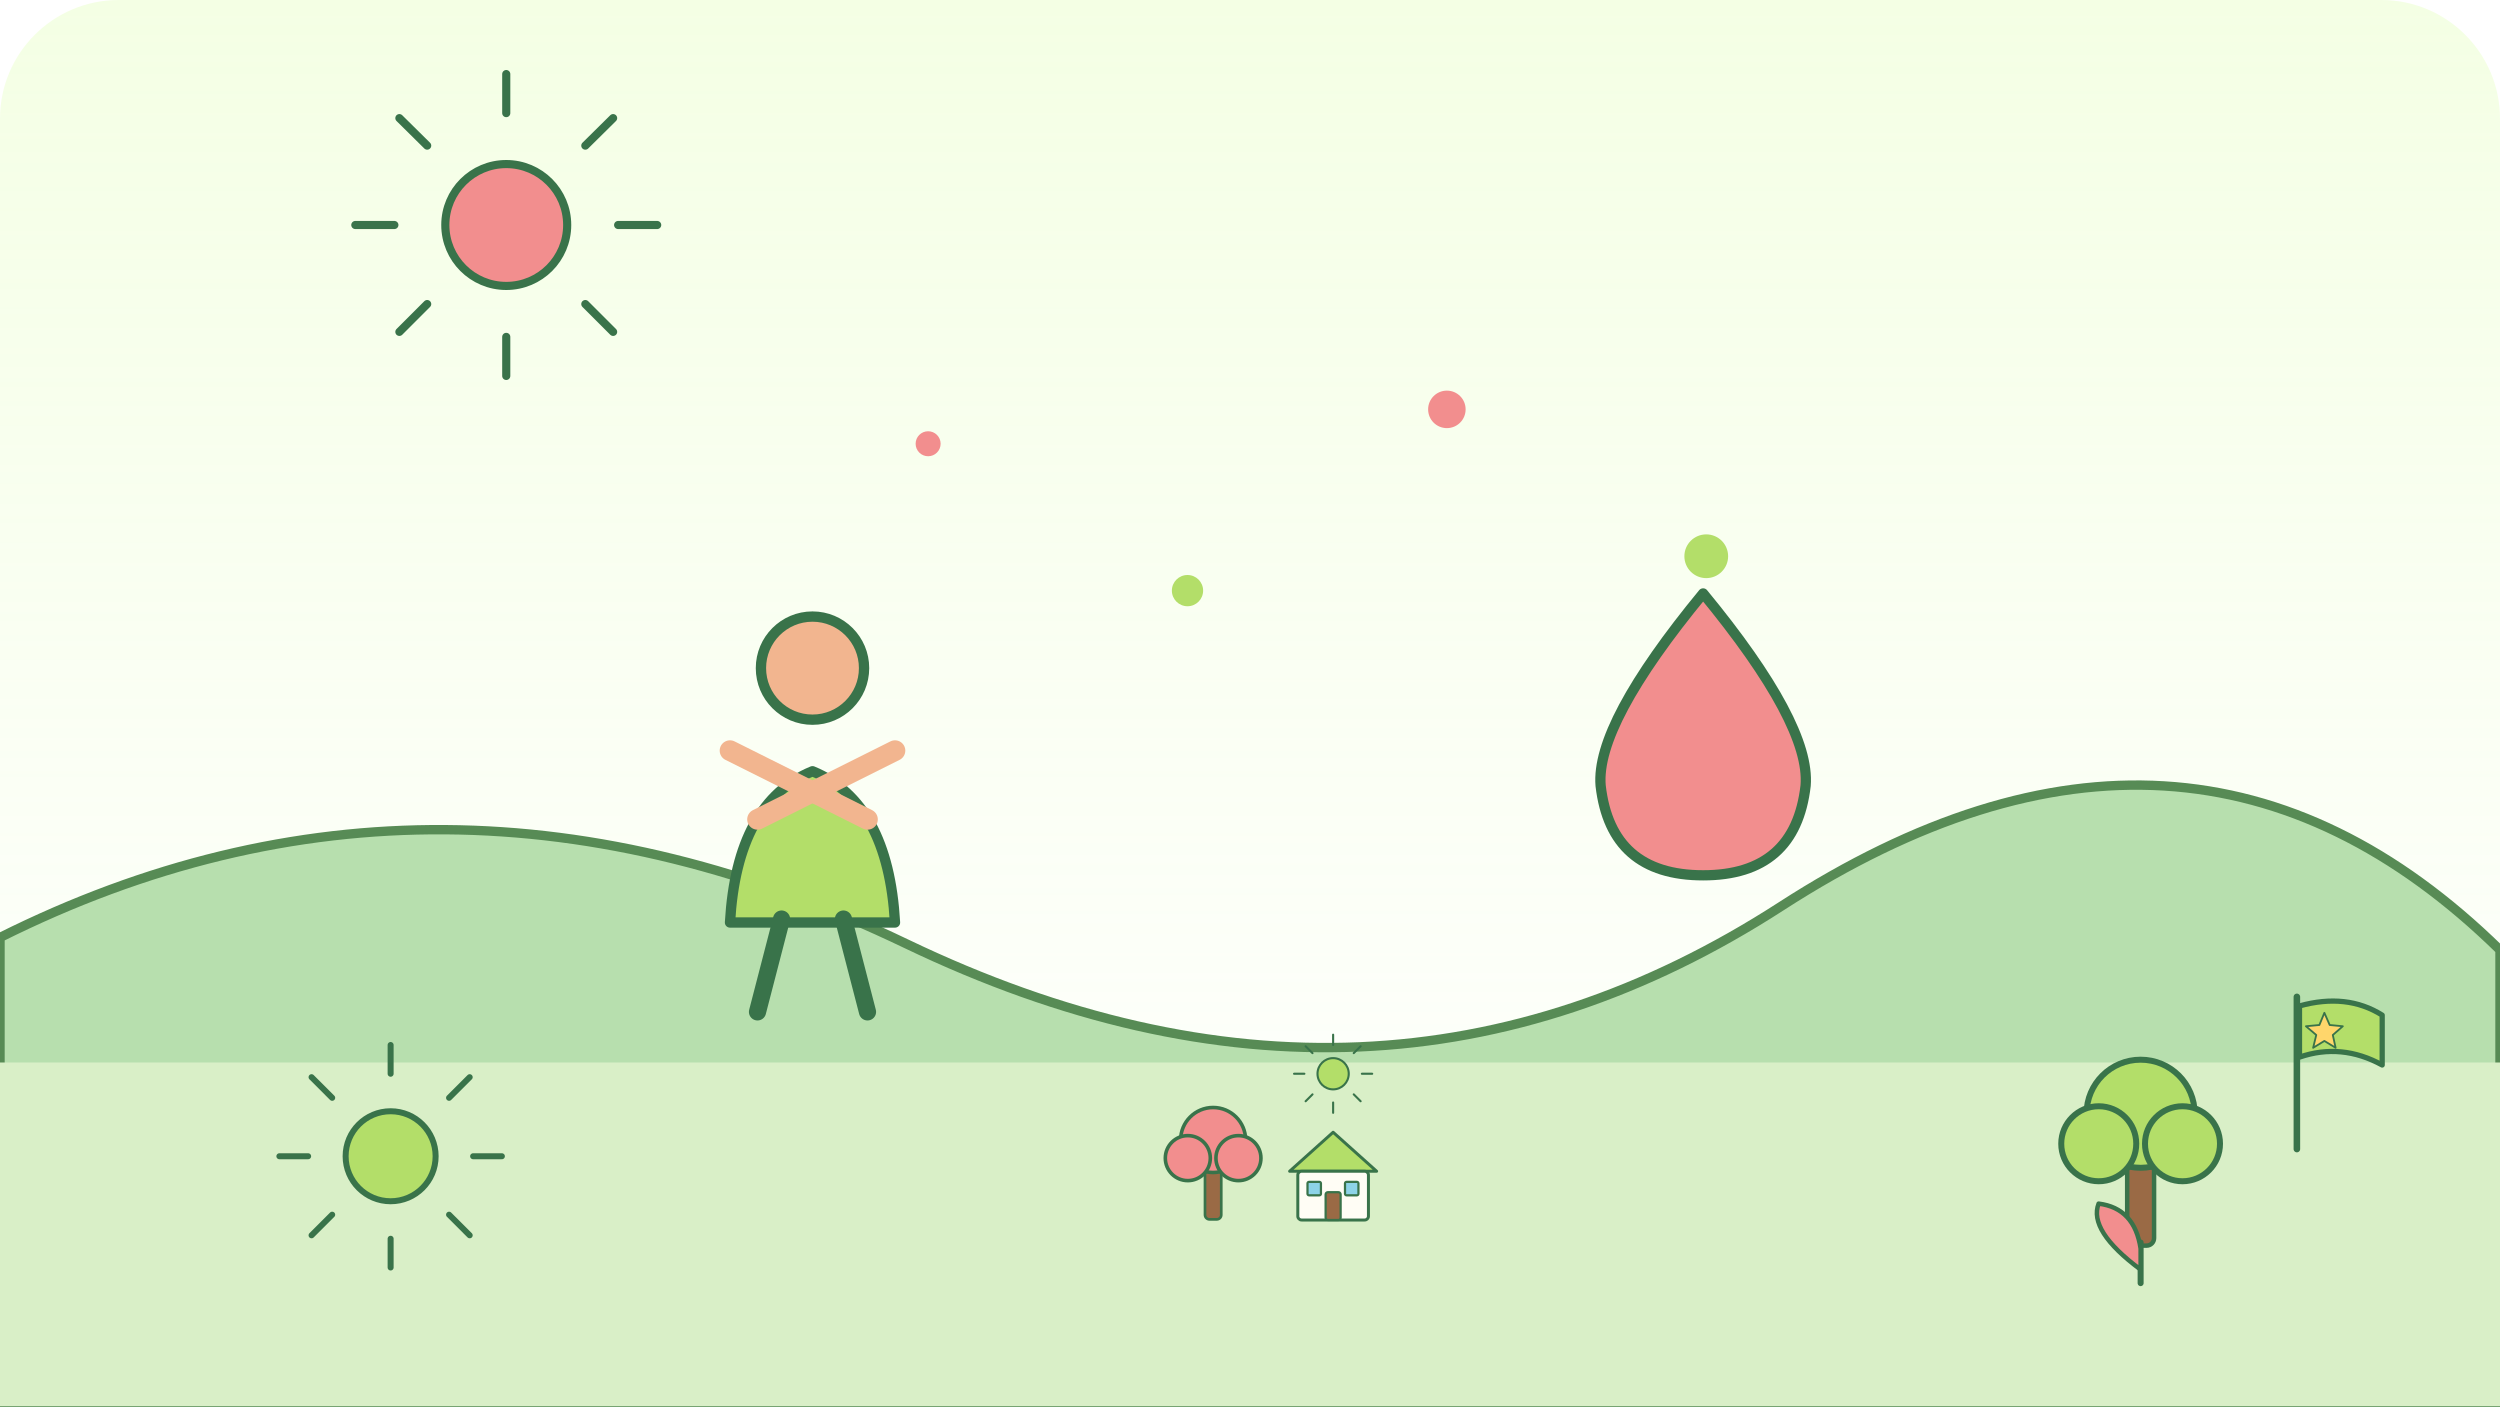
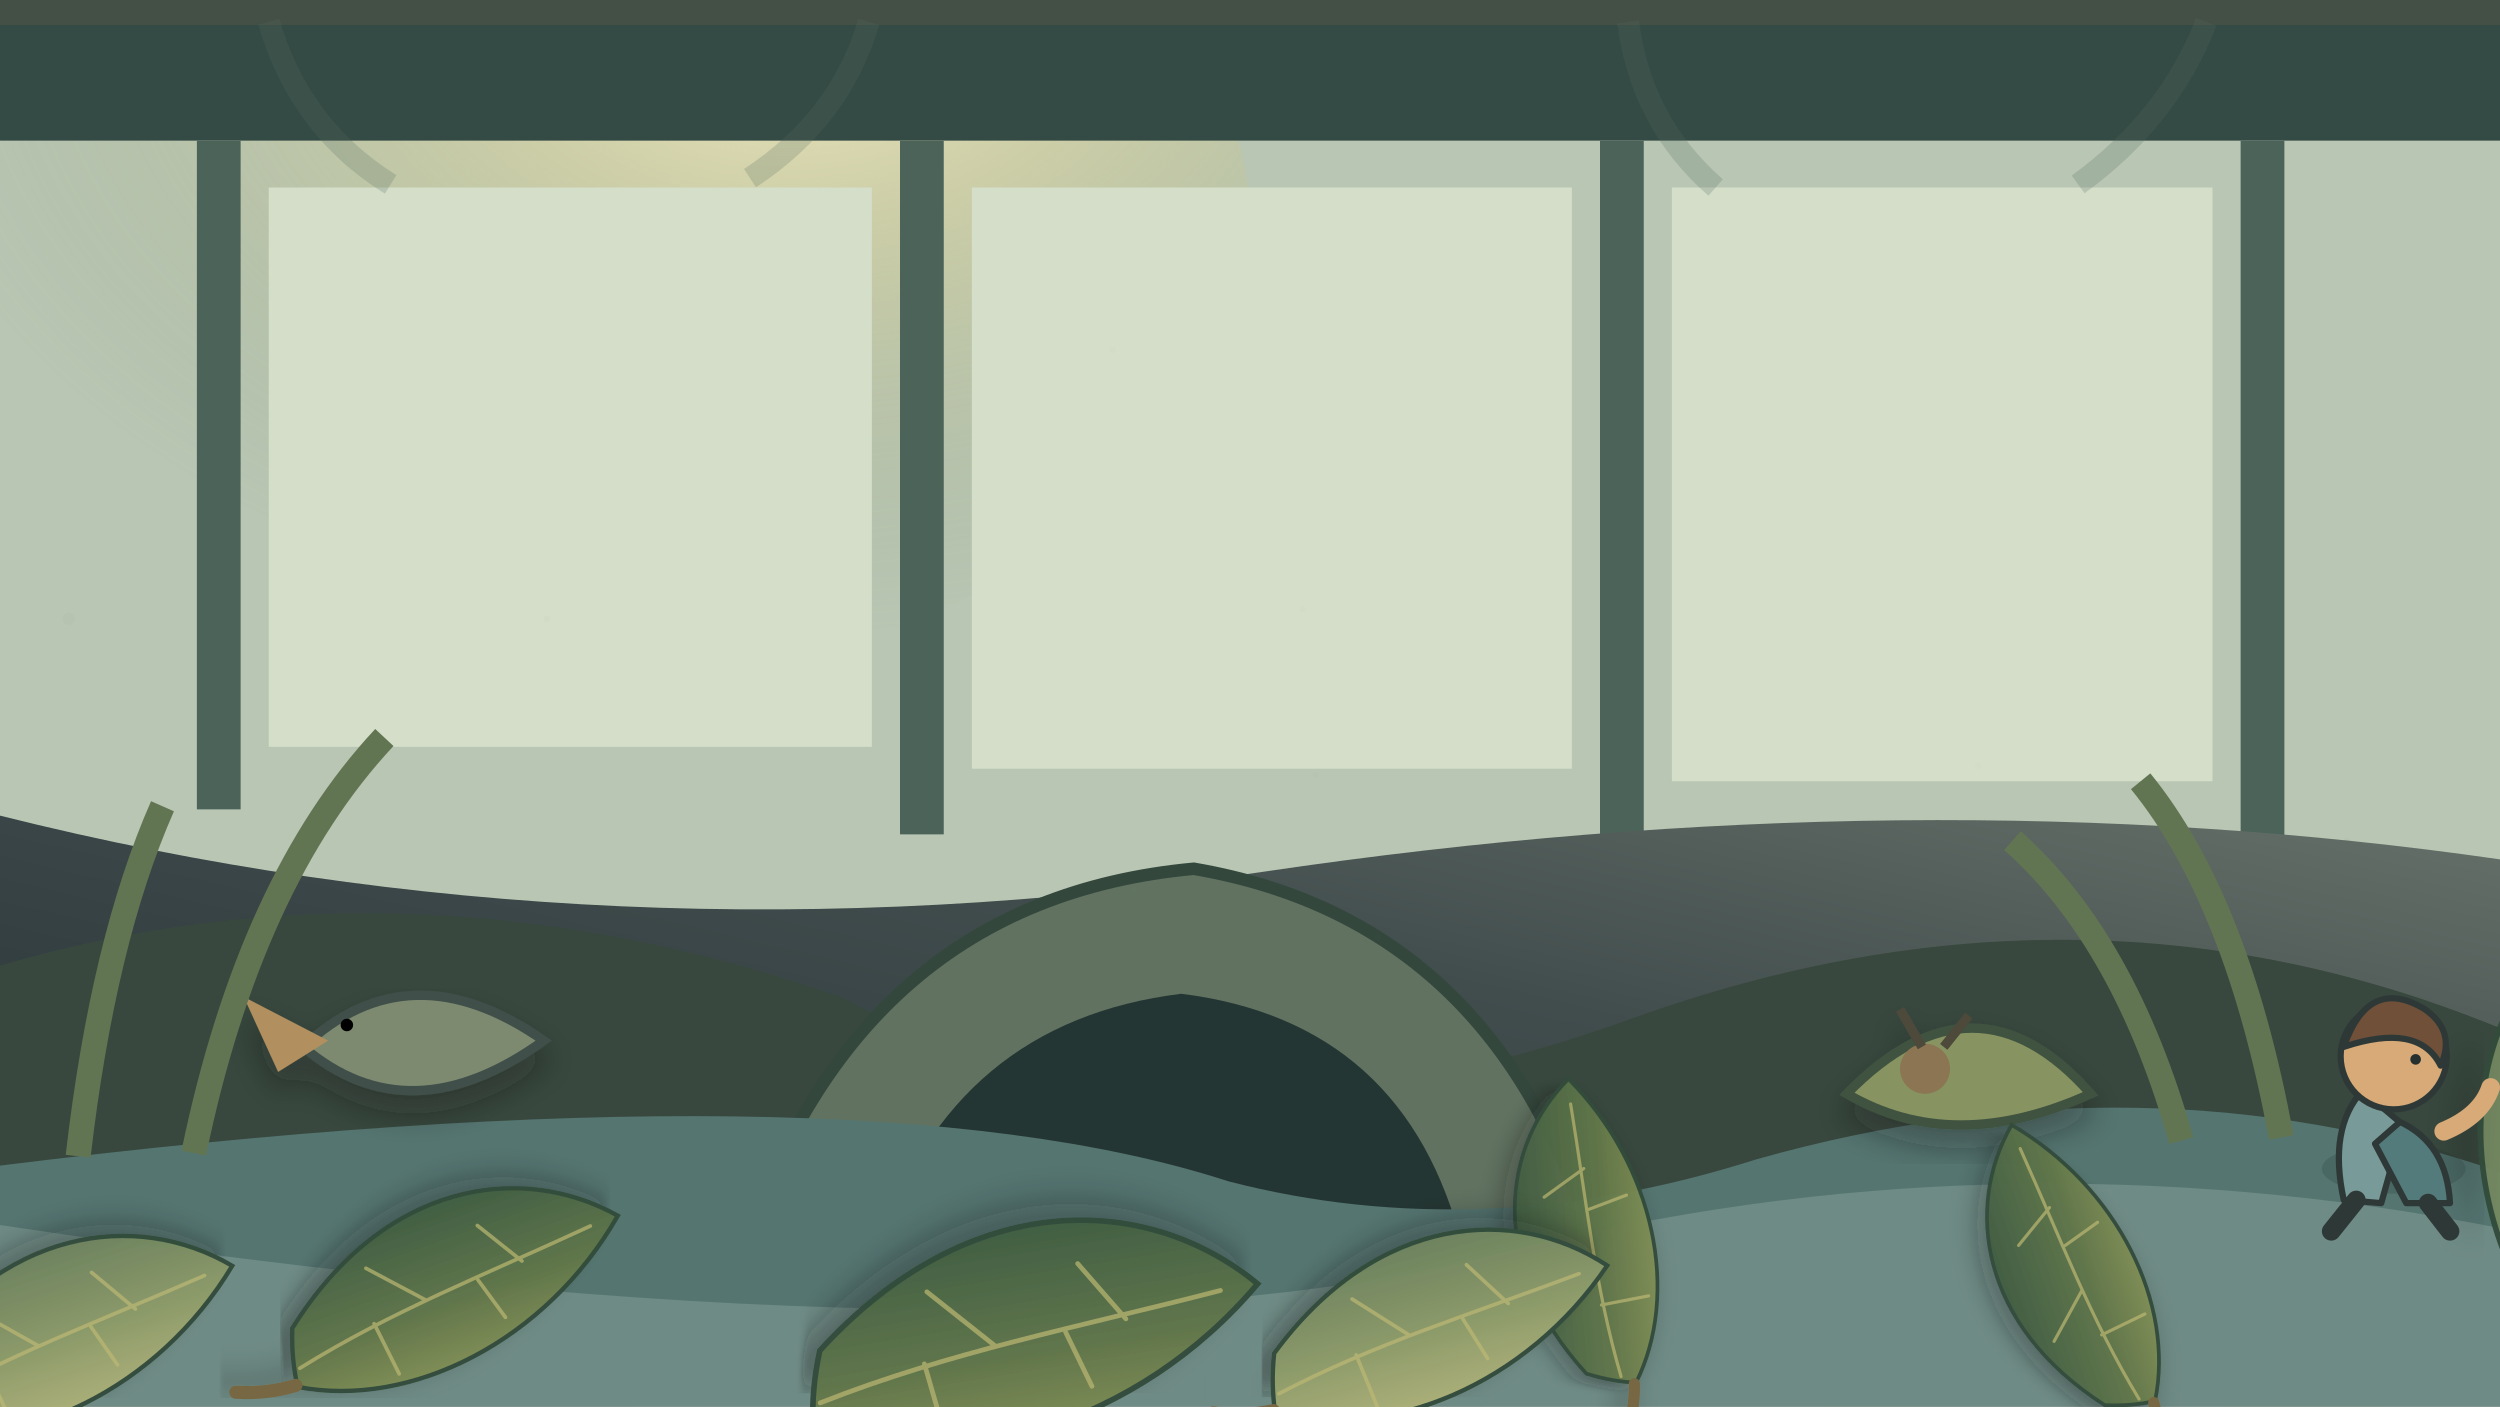
- <svg xmlns="http://www.w3.org/2000/svg" width="800" height="450" viewBox="0 0 800 450" role="img" aria-labelledby="title desc">
+ <svg xmlns="http://www.w3.org/2000/svg" width="800" height="450" viewBox="0 0 800 450">
  <defs>
-     <linearGradient id="sky" x1="0" y1="0" x2="0" y2="1">
-       <stop offset="0" stop-color="#F4FFE4" />
-       <stop offset="1" stop-color="#FFFFFF" stop-opacity="0.72" />
+     <linearGradient id="sky" x1="0" y1="0" x2="0.8" y2="1">
+       <stop offset="0" stop-color="#e8dfbb" />
+       <stop offset=".42" stop-color="#b8c59a" />
+       <stop offset="1" stop-color="#5f7766" />
    </linearGradient>
+     <linearGradient id="earth" x1="0" y1="0" x2="0" y2="1">
+       <stop stop-color="#6f7657" />
+       <stop offset=".52" stop-color="#454f43" />
+       <stop offset="1" stop-color="#252f2f" />
+     </linearGradient>
+     <linearGradient id="table" x1="0" y1="0" x2="1" y2="1">
+       <stop stop-color="#67716a" />
+       <stop offset=".35" stop-color="#414d4d" />
+       <stop offset="1" stop-color="#202b31" />
+     </linearGradient>
+     <linearGradient id="leaf" x1="0" y1="0" x2="1" y2="1">
+       <stop stop-color="#a9ad62" />
+       <stop offset=".45" stop-color="#607549" />
+       <stop offset="1" stop-color="#294b3d" />
+     </linearGradient>
+     <linearGradient id="leafPale" x1="0" y1="0" x2="1" y2="1">
+       <stop stop-color="#d2c98b" />
+       <stop offset=".48" stop-color="#8d9b68" />
+       <stop offset="1" stop-color="#536d57" />
+     </linearGradient>
+     <radialGradient id="glow" cx=".35" cy=".25" r=".7">
+       <stop stop-color="#fff7cf" stop-opacity=".88" />
+       <stop offset=".55" stop-color="#d9c87d" stop-opacity=".2" />
+       <stop offset="1" stop-color="#6f7657" stop-opacity="0" />
+     </radialGradient>
+     <radialGradient id="glass" cx=".32" cy=".25" r=".8">
+       <stop stop-color="#dce9df" stop-opacity=".78" />
+       <stop offset=".35" stop-color="#91b3ad" stop-opacity=".48" />
+       <stop offset="1" stop-color="#314f55" stop-opacity=".74" />
+     </radialGradient>
+     <linearGradient id="wood" x1="0" y1="0" x2="1" y2=".3">
+       <stop stop-color="#aa8259" />
+       <stop offset=".45" stop-color="#72533d" />
+       <stop offset="1" stop-color="#3e352f" />
+     </linearGradient>
+     <filter id="soft" x="-20%" y="-20%" width="140%" height="150%">
+       <feDropShadow dx="0" dy="6" stdDeviation="5" flood-color="#172423" flood-opacity=".34" />
+     </filter>
  </defs>
-   <rect width="800" height="450" rx="38" fill="url(#sky)" />
-   <line x1="162.0" y1="36.2" x2="162.0" y2="23.7" stroke="#39734A" stroke-width="2.6" stroke-linecap="round" />
-   <line x1="187.3" y1="46.6" x2="196.2" y2="37.8" stroke="#39734A" stroke-width="2.6" stroke-linecap="round" />
-   <line x1="197.8" y1="72.0" x2="210.3" y2="72.0" stroke="#39734A" stroke-width="2.6" stroke-linecap="round" />
-   <line x1="187.3" y1="97.3" x2="196.2" y2="106.2" stroke="#39734A" stroke-width="2.6" stroke-linecap="round" />
-   <line x1="162.0" y1="107.8" x2="162.0" y2="120.3" stroke="#39734A" stroke-width="2.6" stroke-linecap="round" />
-   <line x1="136.7" y1="97.3" x2="127.8" y2="106.2" stroke="#39734A" stroke-width="2.6" stroke-linecap="round" />
-   <line x1="126.2" y1="72.0" x2="113.7" y2="72.0" stroke="#39734A" stroke-width="2.6" stroke-linecap="round" />
-   <line x1="136.7" y1="46.6" x2="127.8" y2="37.8" stroke="#39734A" stroke-width="2.6" stroke-linecap="round" />
-   <circle cx="162" cy="72" r="19.5" fill="#F28E8E" stroke="#39734A" stroke-width="2.6" />
-   <path d="M0 300 Q140 230 290 302 T570 290 T800 304 L800 450 L0 450 Z" fill="#B7DFAE" stroke="#578B55" stroke-width="3" stroke-linecap="round" stroke-linejoin="round" />
-   <rect x="0" y="340" width="800" height="110" rx="0" fill="#D9EFC7" stroke="none" stroke-width="0" />
-   <circle cx="260" cy="213.8" r="16.5" fill="#F2B58F" stroke="#39734A" stroke-width="3.3" />
-   <path d="M233.6,295.2 Q235.8,256.7 260,246.8 Q284.2,256.7 286.4,295.2 Z" fill="#B3DE69" stroke="#39734A" stroke-width="3.3" stroke-linecap="round" stroke-linejoin="round" />
-   <line x1="242.4" y1="262.2" x2="286.4" y2="240.2" stroke="#F2B58F" stroke-width="6.6" stroke-linecap="round" />
-   <line x1="277.6" y1="262.2" x2="233.6" y2="240.2" stroke="#F2B58F" stroke-width="6.6" stroke-linecap="round" />
-   <line x1="250.1" y1="294.1" x2="242.4" y2="323.8" stroke="#39734A" stroke-width="5.5" stroke-linecap="round" />
-   <line x1="269.9" y1="294.1" x2="277.6" y2="323.8" stroke="#39734A" stroke-width="5.5" stroke-linecap="round" />
-   <path d="M545,189.9 Q510.56,231.72 512.2,251.4 Q515.48,280.1 545,280.1 Q574.52,280.1 577.8,251.4 Q579.44,231.72 545,189.9 Z" fill="#F28E8E" stroke="#39734A" stroke-width="3.28" stroke-linecap="round" stroke-linejoin="round" />
-   <line x1="125.0" y1="343.6" x2="125.0" y2="334.4" stroke="#39734A" stroke-width="1.92" stroke-linecap="round" />
-   <line x1="143.7" y1="351.3" x2="150.3" y2="344.7" stroke="#39734A" stroke-width="1.92" stroke-linecap="round" />
-   <line x1="151.4" y1="370.0" x2="160.6" y2="370.0" stroke="#39734A" stroke-width="1.92" stroke-linecap="round" />
-   <line x1="143.7" y1="388.7" x2="150.3" y2="395.3" stroke="#39734A" stroke-width="1.92" stroke-linecap="round" />
-   <line x1="125.0" y1="396.4" x2="125.0" y2="405.6" stroke="#39734A" stroke-width="1.92" stroke-linecap="round" />
-   <line x1="106.3" y1="388.7" x2="99.7" y2="395.3" stroke="#39734A" stroke-width="1.92" stroke-linecap="round" />
-   <line x1="98.6" y1="370.0" x2="89.4" y2="370.0" stroke="#39734A" stroke-width="1.92" stroke-linecap="round" />
-   <line x1="106.3" y1="351.3" x2="99.7" y2="344.7" stroke="#39734A" stroke-width="1.92" stroke-linecap="round" />
-   <circle cx="125" cy="370" r="14.4" fill="#B3DE69" stroke="#39734A" stroke-width="1.92" />
-   <rect x="385.6" y="370" width="5.2" height="20.2" rx="1.44" fill="#9A6A45" stroke="#39734A" stroke-width="0.864" />
-   <circle cx="388.2" cy="364.8" r="10.4" fill="#F28E8E" stroke="#39734A" stroke-width="1.152" />
-   <circle cx="380.1" cy="370.6" r="7.2" fill="#F28E8E" stroke="#39734A" stroke-width="1.152" />
-   <circle cx="396.3" cy="370.6" r="7.2" fill="#F28E8E" stroke="#39734A" stroke-width="1.152" />
-   <polygon points="412.68,374.8 426.6,362.32 440.52,374.8" fill="#B3DE69" stroke="#39734A" stroke-width="0.96" stroke-linejoin="round" />
-   <rect x="415.3" y="374.8" width="22.6" height="15.6" rx="1.2" fill="#FFFDF5" stroke="#39734A" stroke-width="0.96" />
-   <rect x="424.2" y="381.5" width="4.8" height="8.9" rx="0.72" fill="#9A6A45" stroke="#39734A" stroke-width="0.72" />
-   <rect x="418.4" y="378.2" width="4.3" height="4.3" rx="0.48" fill="#8DD3E8" stroke="#39734A" stroke-width="0.72" />
-   <rect x="430.4" y="378.2" width="4.3" height="4.3" rx="0.48" fill="#8DD3E8" stroke="#39734A" stroke-width="0.72" />
-   <line x1="426.6" y1="334.4" x2="426.6" y2="331.1" stroke="#39734A" stroke-width="0.672" stroke-linecap="round" />
-   <line x1="433.2" y1="337.0" x2="435.4" y2="334.8" stroke="#39734A" stroke-width="0.672" stroke-linecap="round" />
-   <line x1="435.8" y1="343.6" x2="439.1" y2="343.6" stroke="#39734A" stroke-width="0.672" stroke-linecap="round" />
-   <line x1="433.2" y1="350.2" x2="435.4" y2="352.4" stroke="#39734A" stroke-width="0.672" stroke-linecap="round" />
-   <line x1="426.6" y1="352.8" x2="426.6" y2="356.1" stroke="#39734A" stroke-width="0.672" stroke-linecap="round" />
-   <line x1="420.0" y1="350.2" x2="417.8" y2="352.4" stroke="#39734A" stroke-width="0.672" stroke-linecap="round" />
-   <line x1="417.4" y1="343.6" x2="414.1" y2="343.6" stroke="#39734A" stroke-width="0.672" stroke-linecap="round" />
-   <line x1="420.0" y1="337.0" x2="417.8" y2="334.8" stroke="#39734A" stroke-width="0.672" stroke-linecap="round" />
-   <circle cx="426.6" cy="343.6" r="5.0" fill="#B3DE69" stroke="#39734A" stroke-width="0.672" />
-   <rect x="680.7" y="365" width="8.6" height="33.6" rx="2.4" fill="#9A6A45" stroke="#39734A" stroke-width="1.44" />
-   <circle cx="685" cy="356.4" r="17.3" fill="#B3DE69" stroke="#39734A" stroke-width="1.92" />
-   <circle cx="671.6" cy="366.0" r="12.0" fill="#B3DE69" stroke="#39734A" stroke-width="1.92" />
-   <circle cx="698.4" cy="366.0" r="12.0" fill="#B3DE69" stroke="#39734A" stroke-width="1.92" />
-   <line x1="685" y1="397.6" x2="685" y2="410.6" stroke="#39734A" stroke-width="1.92" stroke-linecap="round" />
-   <path d="M685,406.28 Q668.2,393.8 671.56,385.16 Q683.08,386.6 685,399.56 Z" fill="#F28E8E" stroke="#39734A" stroke-width="1.44" stroke-linecap="round" stroke-linejoin="round" />
-   <circle cx="297" cy="142" r="4" fill="#F28E8E" stroke="none" stroke-width="0" />
-   <circle cx="380" cy="189" r="5" fill="#B3DE69" stroke="none" stroke-width="0" />
-   <circle cx="463" cy="131" r="6" fill="#F28E8E" stroke="none" stroke-width="0" />
-   <circle cx="546" cy="178" r="7" fill="#B3DE69" stroke="none" stroke-width="0" />
-   <line x1="735" y1="319.0" x2="735" y2="367.7" stroke="#39734A" stroke-width="2.1" stroke-linecap="round" />
-   <path d="M735.84,321.9 Q750.96,317.7 762.3,324.84 L762.3,340.8 Q749.28,333.66 735.84,338.28 Z" fill="#B3DE69" stroke="#39734A" stroke-width="1.68" stroke-linecap="round" stroke-linejoin="round" />
-   <polygon points="743.8,324.1 745.5,328.0 749.7,328.4 746.5,331.2 747.4,335.3 743.8,333.1 740.2,335.3 741.2,331.2 737.9,328.4 742.2,328.0" fill="#FFD66B" stroke="#39734A" stroke-width="0.588" stroke-linejoin="round" />
+   <g transform="translate(800 0) scale(-1 1)">
+     <g id="atmosphere">
+       <rect width="800" height="450" fill="#b8c6b3" />
+       <ellipse cx="610" cy="72" rx="210" ry="145" fill="url(#glow)" />
+       <path d="M0 0H800V45H0Z" fill="#344a45" />
+       <path d="M76 45V280M281 45V273M505 45V267M730 45V259" stroke="#4c635a" stroke-width="14" />
+       <path d="M92 60H265V250H92ZM297 60H489V246H297ZM521 60H714V239H521Z" fill="#d4dec9" />
+       <path d="M0 275Q187 248 396 279T800 261V450H0Z" fill="url(#table)" />
+     </g>
+     <g id="habitat-edge">
+       <path d="M0 329Q134 274 278 326T531 319Q670 271 800 309V450H0Z" fill="#38483e" />
+       <path d="M289 403Q319 295 418 278Q526 288 563 403Z" fill="#617261" stroke="#34473d" stroke-width="4" />
+       <path d="M332 399Q350 327 422 318Q495 327 519 399Z" fill="#243633" />
+       <path d="M0 375Q114 336 238 371Q326 399 407 378Q527 339 800 373V450H0Z" fill="#557571" />
+       <path d="M0 393Q163 361 319 401T800 392V450H0Z" fill="#76918a" opacity=".78" />
+       <g filter="url(#soft)">
+         <path d="M131 350q37-42 78 0q-34 20-78 0Z" fill="#879361" stroke="#40533f" stroke-width="3" />
+         <circle cx="184" cy="342" r="8" fill="#8b7452" />
+         <path d="M178 335l-8-10m15 10 7-12" stroke="#4d493b" stroke-width="3" />
+         <path d="M626 333q43-30 77 2q-34 29-77-2Z" fill="#7d8a70" stroke="#40504a" stroke-width="3" />
+         <path d="M695 333l27-14-11 24Z" fill="#b28f5e" />
+         <circle cx="689" cy="328" r="2" />
+       </g>
+       <path d="M70 364q14-76 45-114M102 365q18-64 54-96M738 369q-18-87-61-133M775 370q-8-69-27-112" fill="none" stroke="#627552" stroke-width="8" />
+     </g>
+     <g opacity=".96">
+       <g transform="translate(-41.4 440) rotate(-66) scale(0.9)" filter="url(#soft)">
+         <path d="M0 0C28-45 93-69 157-54C145-5 96 35 18 20C10 13 5 7 0 0Z" fill="url(#leafPale)" stroke="#334c3a" stroke-width="2" />
+         <path d="M7 5C55-8 96-28 145-48M45-6L36-30M69-16L61 14M92-27L88-48M112-36L110-10" fill="none" stroke="#c0ba72" stroke-width="1.7" opacity=".7" stroke-linecap="round" />
+         <path d="M0 1Q-12 8-21 19" fill="none" stroke="#786640" stroke-width="6" stroke-linecap="round" />
+       </g>
+       <g transform="translate(110.4 448.4) rotate(-43.6) scale(0.6)" filter="url(#soft)">
+         <path d="M0 0C28-45 93-69 157-54C145-5 96 35 18 20C10 13 5 7 0 0Z" fill="url(#leaf)" stroke="#334c3a" stroke-width="2" />
+         <path d="M7 5C55-8 96-28 145-48M45-6L36-30M69-16L61 14M92-27L88-48M112-36L110-10" fill="none" stroke="#c0ba72" stroke-width="1.7" opacity=".7" stroke-linecap="round" />
+         <path d="M0 1Q-12 8-21 19" fill="none" stroke="#786640" stroke-width="6" stroke-linecap="round" />
+       </g>
+       <g transform="translate(276.5 442.5) rotate(-58.5) scale(0.6)" filter="url(#soft)">
+         <path d="M0 0C28-45 93-69 157-54C145-5 96 35 18 20C10 13 5 7 0 0Z" fill="url(#leaf)" stroke="#334c3a" stroke-width="2" />
+         <path d="M7 5C55-8 96-28 145-48M45-6L36-30M69-16L61 14M92-27L88-48M112-36L110-10" fill="none" stroke="#c0ba72" stroke-width="1.7" opacity=".7" stroke-linecap="round" />
+         <path d="M0 1Q-12 8-21 19" fill="none" stroke="#786640" stroke-width="6" stroke-linecap="round" />
+       </g>
+       <g transform="translate(392 451.9) rotate(222.8) scale(0.7)" filter="url(#soft)">
+         <path d="M0 0C28-45 93-69 157-54C145-5 96 35 18 20C10 13 5 7 0 0Z" fill="url(#leafPale)" stroke="#334c3a" stroke-width="2" />
+         <path d="M7 5C55-8 96-28 145-48M45-6L36-30M69-16L61 14M92-27L88-48M112-36L110-10" fill="none" stroke="#c0ba72" stroke-width="1.7" opacity=".7" stroke-linecap="round" />
+         <path d="M0 1Q-12 8-21 19" fill="none" stroke="#786640" stroke-width="6" stroke-linecap="round" />
+       </g>
+       <g transform="translate(539.9 456.3) rotate(216.7) scale(0.9)" filter="url(#soft)">
+         <path d="M0 0C28-45 93-69 157-54C145-5 96 35 18 20C10 13 5 7 0 0Z" fill="url(#leaf)" stroke="#334c3a" stroke-width="2" />
+         <path d="M7 5C55-8 96-28 145-48M45-6L36-30M69-16L61 14M92-27L88-48M112-36L110-10" fill="none" stroke="#c0ba72" stroke-width="1.7" opacity=".7" stroke-linecap="round" />
+         <path d="M0 1Q-12 8-21 19" fill="none" stroke="#786640" stroke-width="6" stroke-linecap="round" />
+       </g>
+       <g transform="translate(704.8 443.8) rotate(227.1) scale(0.7)" filter="url(#soft)">
+         <path d="M0 0C28-45 93-69 157-54C145-5 96 35 18 20C10 13 5 7 0 0Z" fill="url(#leaf)" stroke="#334c3a" stroke-width="2" />
+         <path d="M7 5C55-8 96-28 145-48M45-6L36-30M69-16L61 14M92-27L88-48M112-36L110-10" fill="none" stroke="#c0ba72" stroke-width="1.7" opacity=".7" stroke-linecap="round" />
+         <path d="M0 1Q-12 8-21 19" fill="none" stroke="#786640" stroke-width="6" stroke-linecap="round" />
+       </g>
+       <g transform="translate(829.4 457.5) rotate(225.8) scale(0.7)" filter="url(#soft)">
+         <path d="M0 0C28-45 93-69 157-54C145-5 96 35 18 20C10 13 5 7 0 0Z" fill="url(#leafPale)" stroke="#334c3a" stroke-width="2" />
+         <path d="M7 5C55-8 96-28 145-48M45-6L36-30M69-16L61 14M92-27L88-48M112-36L110-10" fill="none" stroke="#c0ba72" stroke-width="1.7" opacity=".7" stroke-linecap="round" />
+         <path d="M0 1Q-12 8-21 19" fill="none" stroke="#786640" stroke-width="6" stroke-linecap="round" />
+       </g>
+     </g>
+     <g transform="translate(34 347) scale(-1 1)" stroke="#2e3937" stroke-linejoin="round" stroke-linecap="round">
+       <ellipse cx="0" cy="27" rx="23" ry="8" fill="#20312e" opacity=".2" stroke="none" />
+       <path d="M-10 2Q-21 14-16 37L-4 38L3 13Z" fill="#789b9a" stroke-width="2" />
+       <path d="M2 12Q17 19 18 38H4L-6 19Z" fill="#547b7b" stroke-width="2" />
+       <path d="M-12 37l-8 10M11 38l7 9" stroke-width="6" />
+       <circle cx="0" cy="-9" r="17" fill="#d7aa78" stroke-width="2" />
+       <path d="M-16-12Q-8-35 10-24Q20-17 15-6Q8-20-16-12Z" fill="#705038" stroke-width="2" />
+       <circle cx="7" cy="-8" r="1.7" fill="#26312f" stroke="none" />
+       <path d="M16 15Q28 10 31 1" fill="none" stroke="#d7aa78" stroke-width="6" />
+     </g>
+   </g>
+   <g id="catalog-composition-frame">
+     <g aria-hidden="true" transform="translate(800 0) scale(-1 1)">
+       <path d="M0 0H800" stroke="#8a6a49" stroke-width="16" opacity=".18" />
+       <path d="M94 7q12 31 41 52M279 7q-4 32-28 53M522 7q9 31 38 50M714 7q-10 34-39 52" fill="none" stroke="#52695b" stroke-width="7" opacity=".22" />
+     </g>
+   </g>
+   <g id="environment-grain" aria-hidden="true">
+     <circle cx="22" cy="198" r="2" fill="#304842" opacity=".020" />
+     <circle cx="751" cy="269" r="1" fill="#304842" opacity=".024" />
+     <circle cx="421" cy="248" r="1" fill="#6a5945" opacity=".016" />
+     <circle cx="633" cy="245" r="1" fill="#304842" opacity=".016" />
+     <circle cx="363" cy="285" r="1" fill="#78846c" opacity=".020" />
+     <circle cx="417" cy="195" r="1" fill="#6a5945" opacity=".016" />
+     <circle cx="356" cy="112" r="1" fill="#304842" opacity=".016" />
+     <circle cx="156" cy="357" r="1" fill="#304842" opacity=".024" />
+     <circle cx="175" cy="198" r="1" fill="#304842" opacity=".020" />
+     <circle cx="441" cy="300" r="1" fill="#78846c" opacity=".016" />
+   </g>
</svg>
